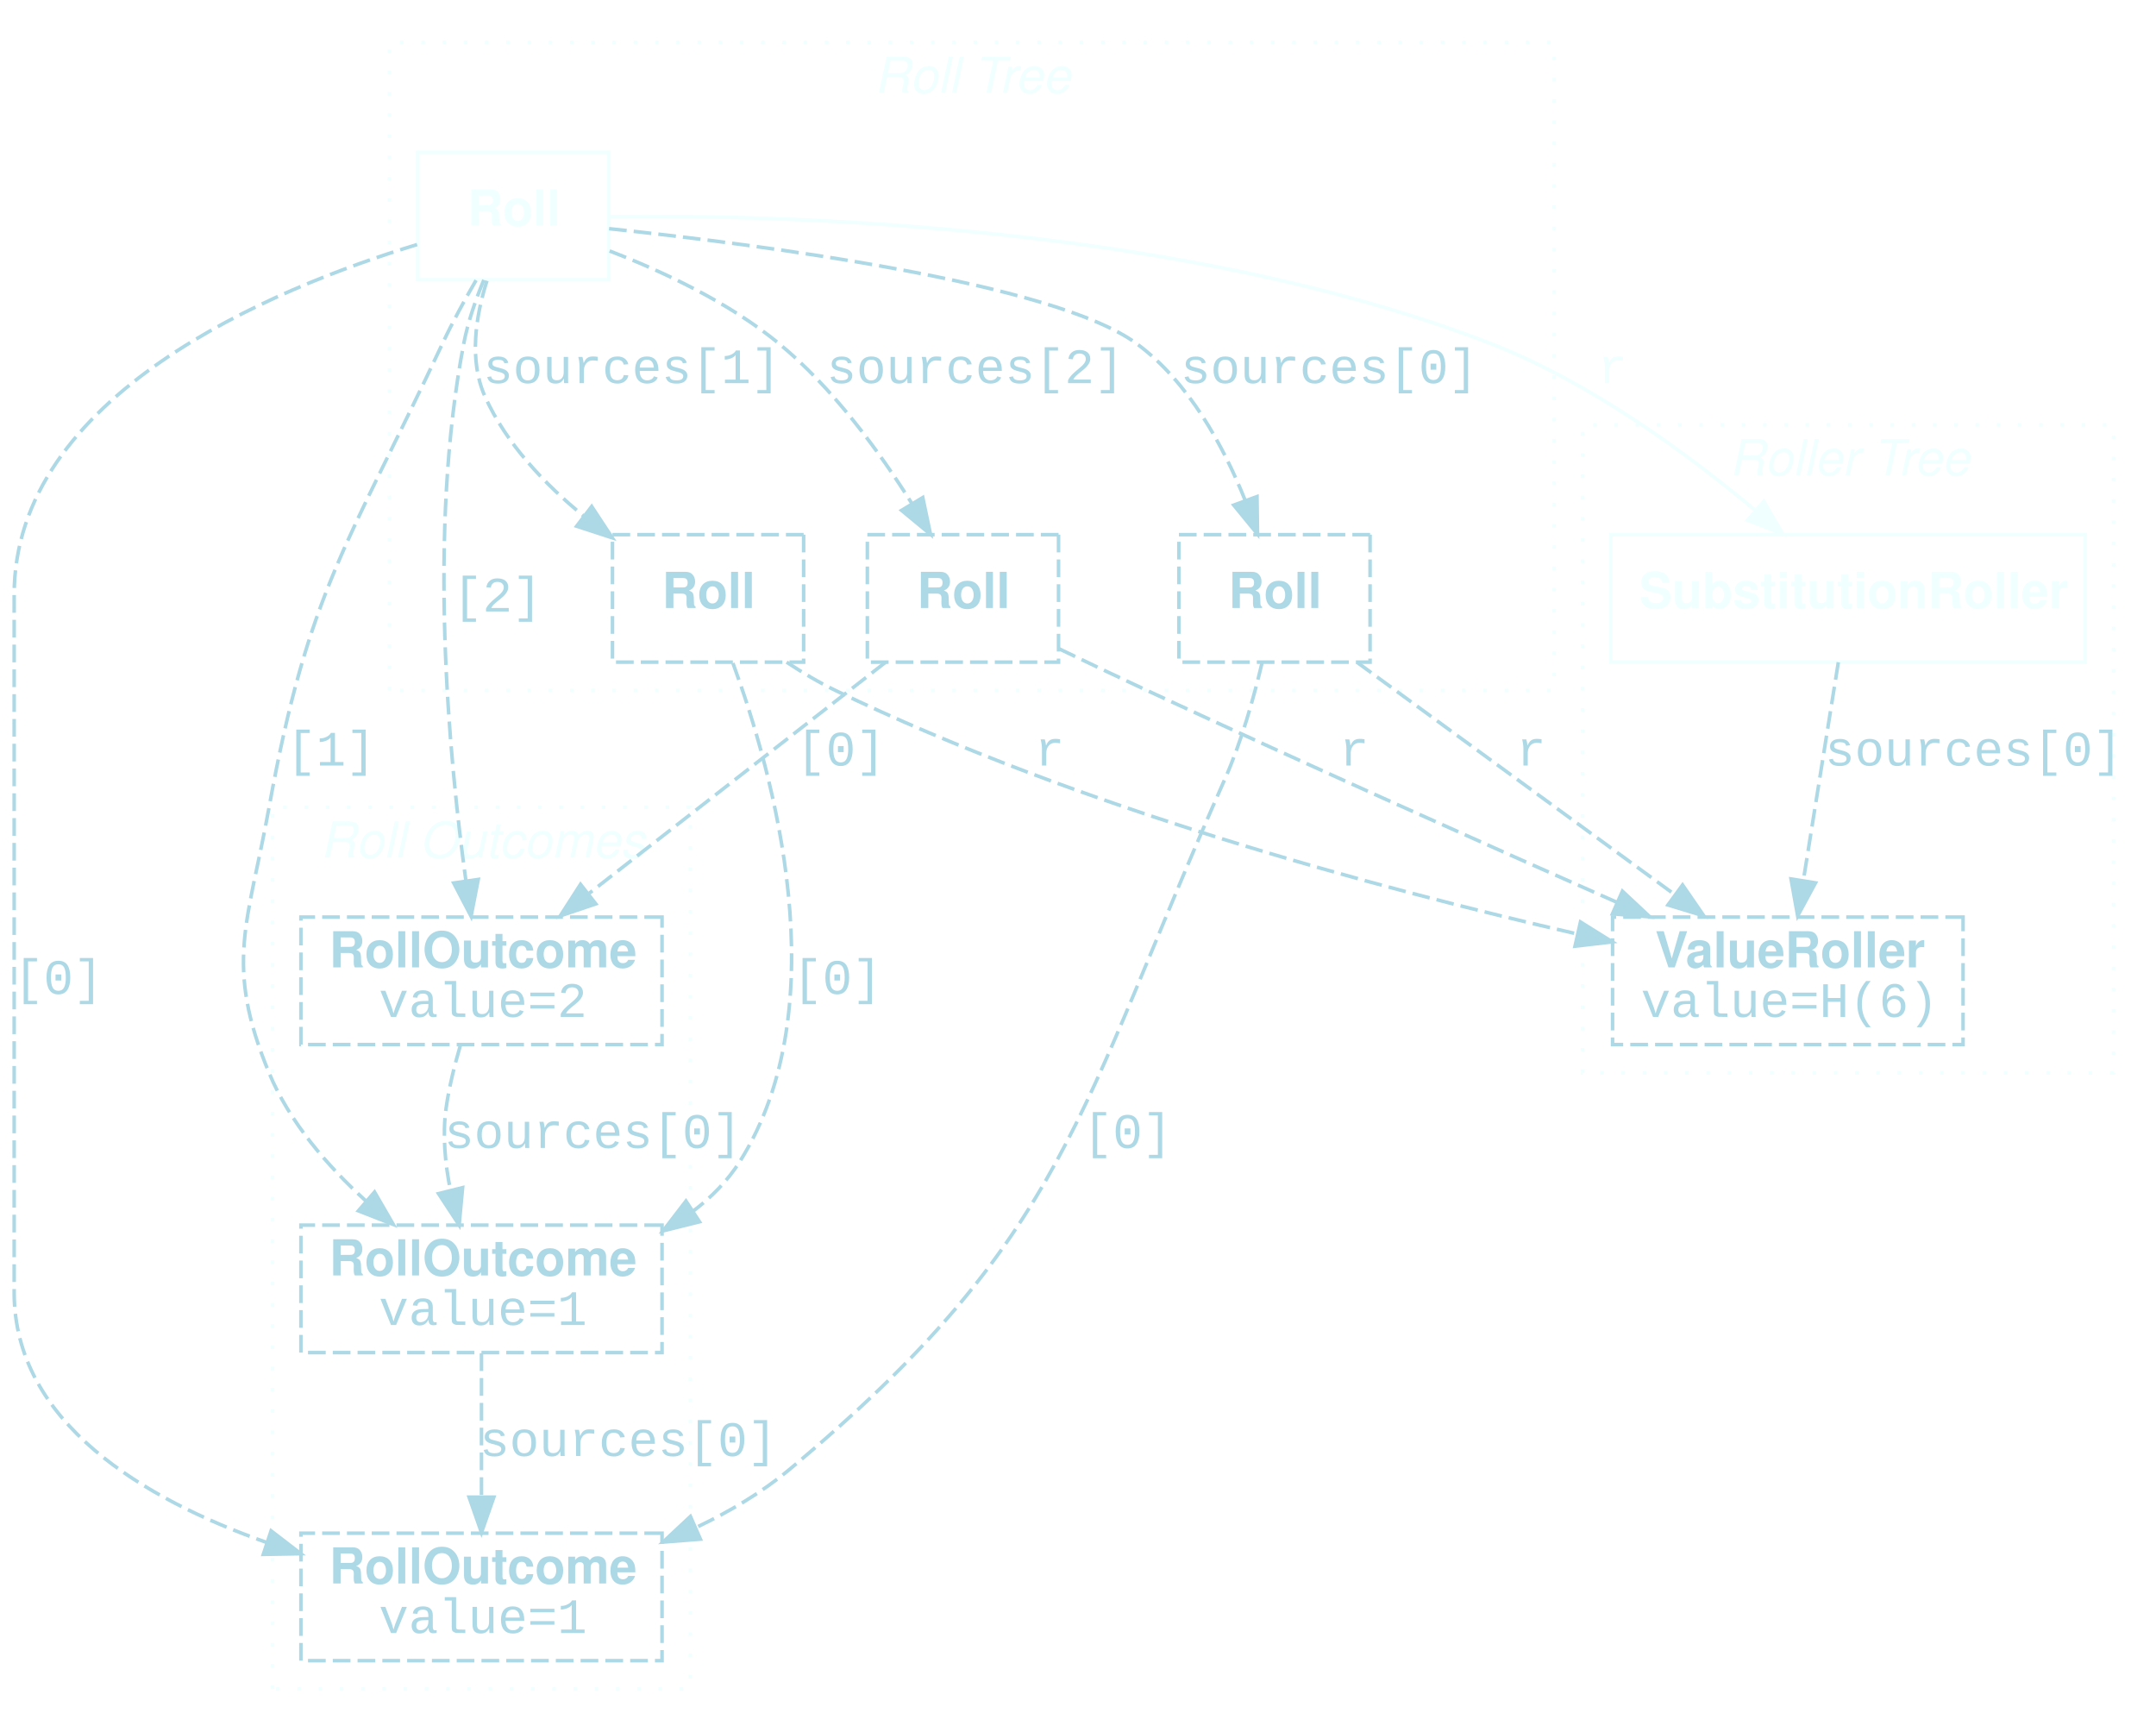
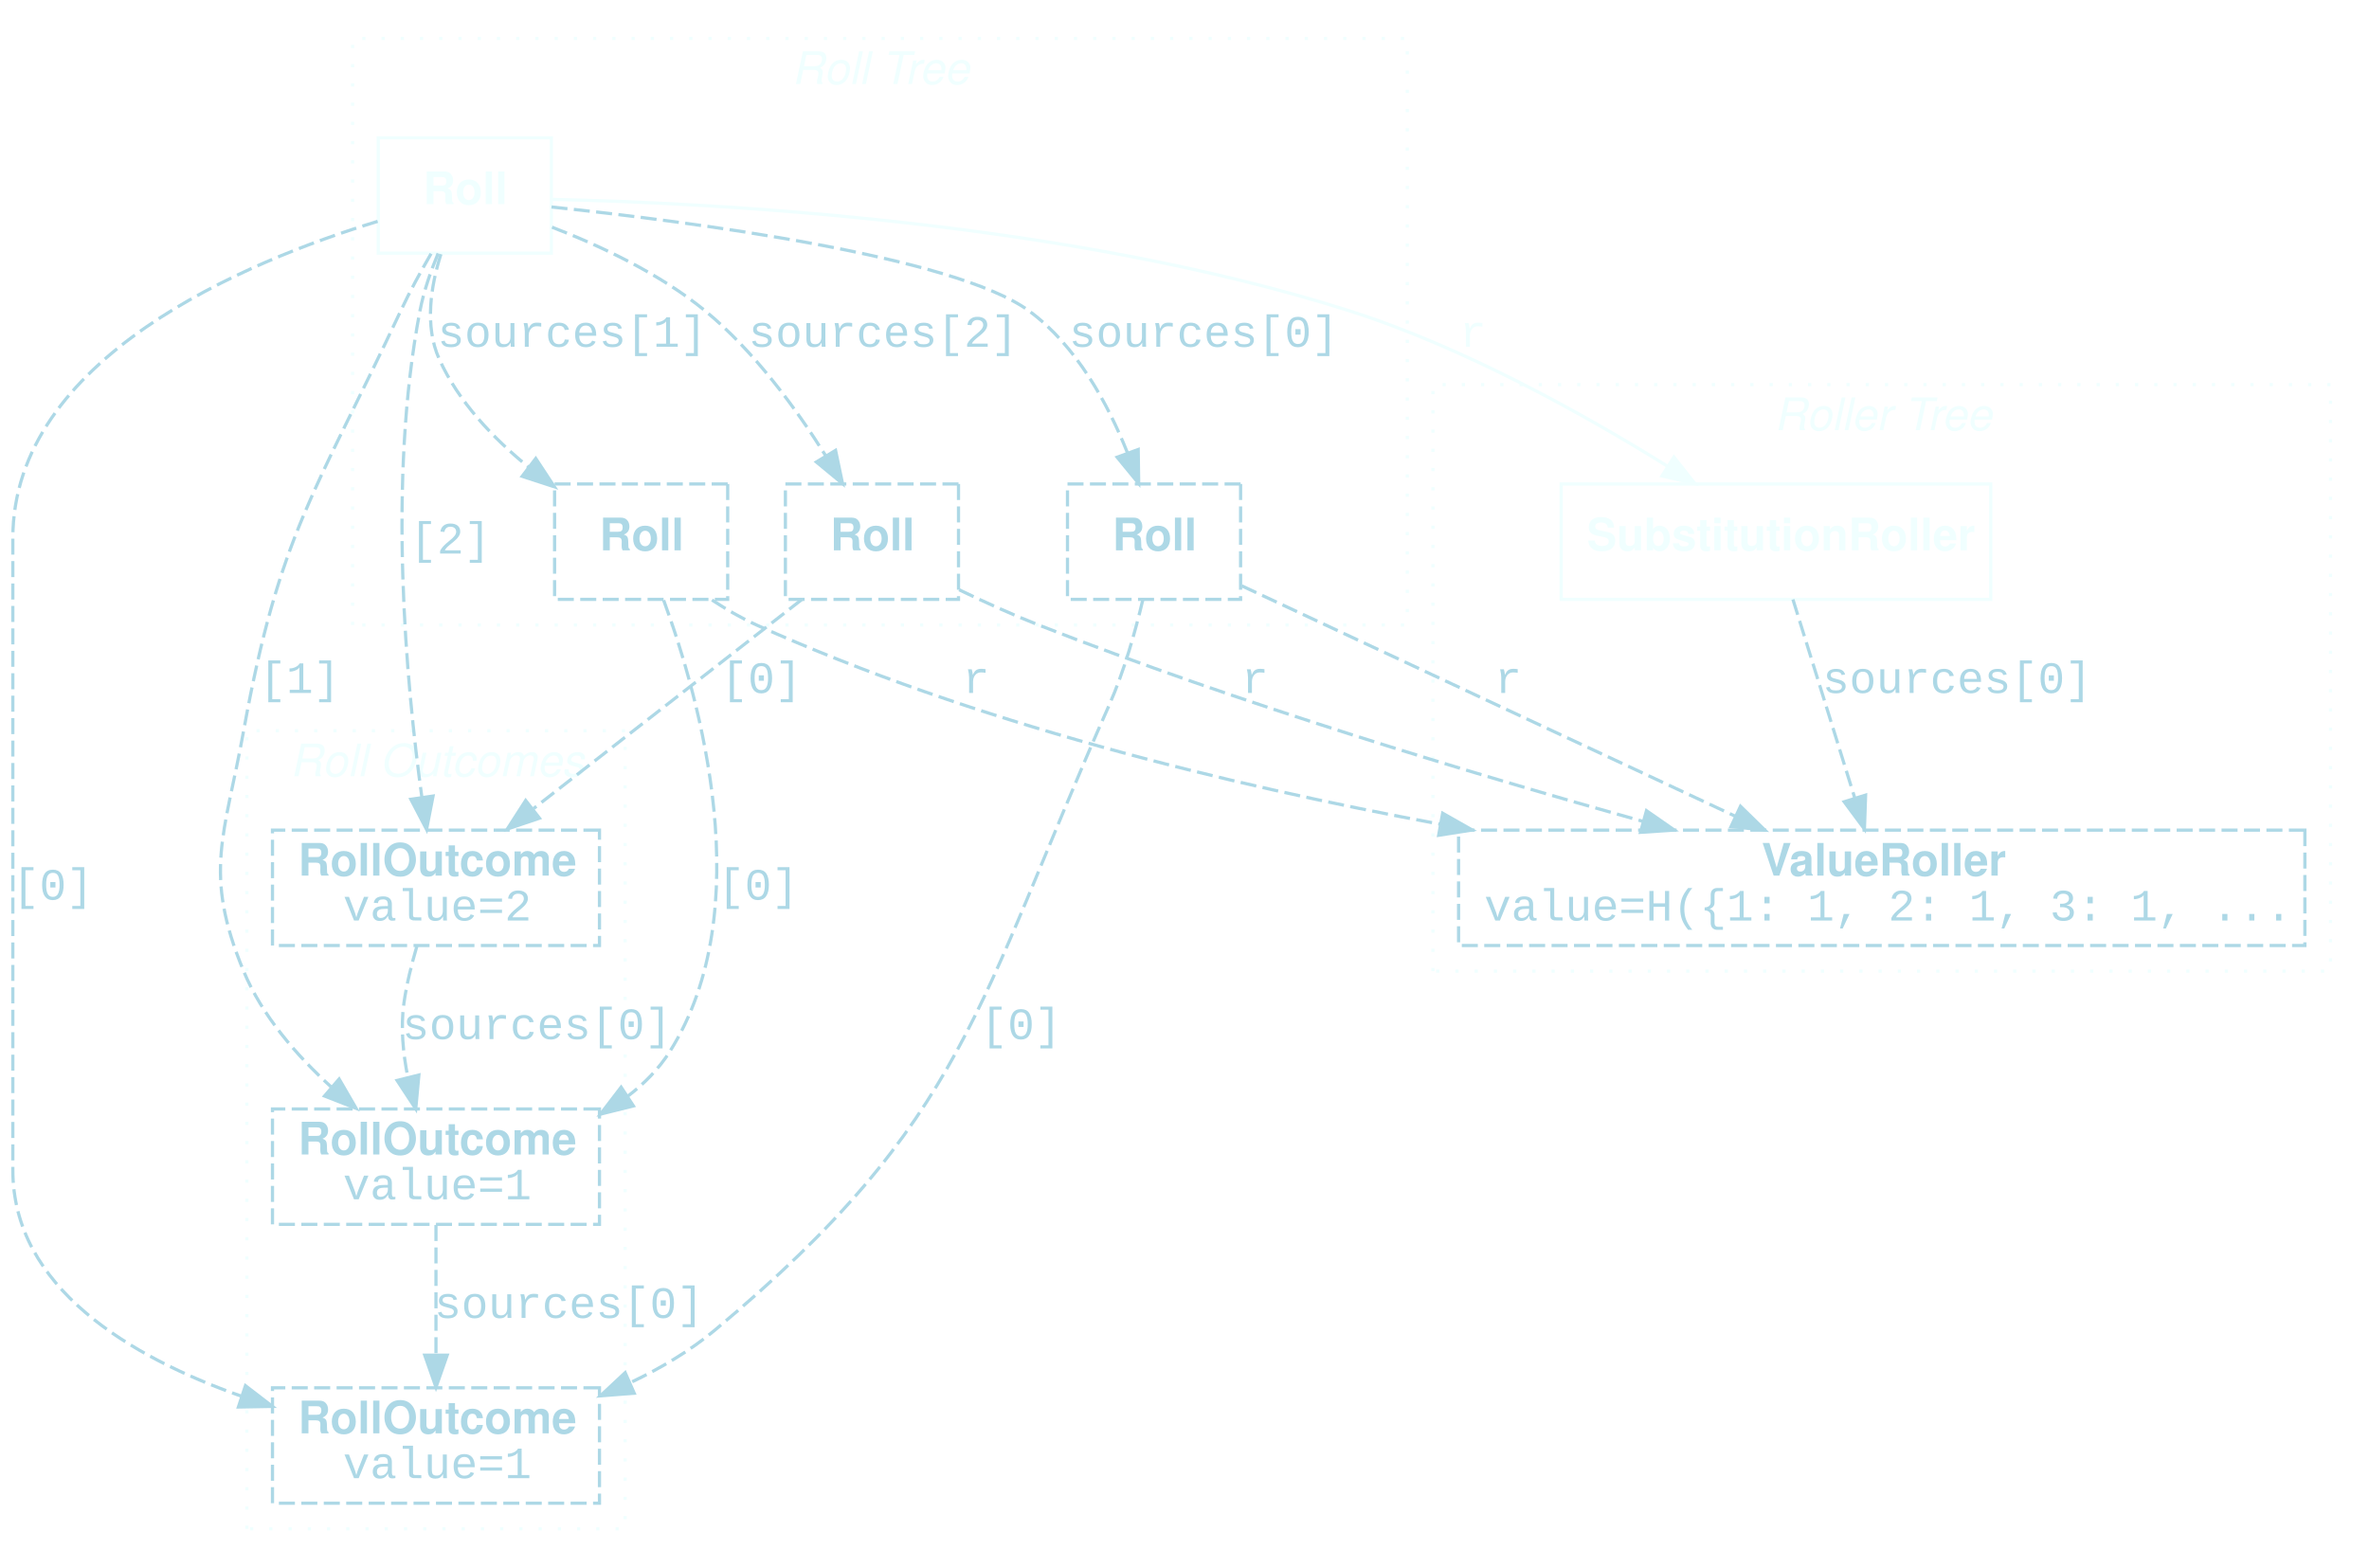
- <svg xmlns="http://www.w3.org/2000/svg" width="609pt" height="489pt" viewBox="0.00 0.00 609.00 489.00">
+ <svg xmlns="http://www.w3.org/2000/svg" width="739pt" height="489pt" viewBox="0.00 0.00 739.00 489.00">
  <g id="graph0" class="graph" transform="scale(1 1) rotate(0) translate(4 485)">
    <g id="clust1" class="cluster">
      <polygon fill="transparent" stroke="Azure" stroke-dasharray="1,5" points="106,-290 106,-473 435,-473 435,-290 106,-290" />
      <text text-anchor="start" x="243" y="-458.8" font-family="Helvetica,sans-Serif" font-style="italic" font-size="14.00" fill="Azure">Roll Tree</text>
    </g>
    <g id="clust2" class="cluster">
-       <polygon fill="transparent" stroke="Azure" stroke-dasharray="1,5" points="443,-182 443,-365 593,-365 593,-182 443,-182" />
-       <text text-anchor="start" x="484.5" y="-350.8" font-family="Helvetica,sans-Serif" font-style="italic" font-size="14.00" fill="Azure">Roller Tree</text>
+       <polygon fill="transparent" stroke="Azure" stroke-dasharray="1,5" points="443,-182 443,-365 723,-365 723,-182 443,-182" />
+       <text text-anchor="start" x="549.5" y="-350.8" font-family="Helvetica,sans-Serif" font-style="italic" font-size="14.00" fill="Azure">Roller Tree</text>
    </g>
    <g id="clust3" class="cluster">
      <polygon fill="transparent" stroke="Azure" stroke-dasharray="1,5" points="73,-8 73,-257 191,-257 191,-8 73,-8" />
      <text text-anchor="start" x="86.5" y="-242.8" font-family="Helvetica,sans-Serif" font-style="italic" font-size="14.00" fill="Azure">Roll Outcomes</text>
    </g>
    <g id="node1" class="node">
      <polygon fill="none" stroke="Azure" points="168,-442 114,-442 114,-406 168,-406 168,-442" />
      <text text-anchor="start" x="128" y="-421.3" font-family="Helvetica,sans-Serif" font-weight="bold" font-size="14.00" fill="Azure">Roll</text>
    </g>
    <g id="node2" class="node">
-       <polygon fill="none" stroke="Azure" points="585,-334 451,-334 451,-298 585,-298 585,-334" />
-       <text text-anchor="start" x="459" y="-313.3" font-family="Helvetica,sans-Serif" font-weight="bold" font-size="14.00" fill="Azure">SubstitutionRoller</text>
+       <polygon fill="none" stroke="Azure" points="617,-334 483,-334 483,-298 617,-298 617,-334" />
+       <text text-anchor="start" x="491" y="-313.3" font-family="Helvetica,sans-Serif" font-weight="bold" font-size="14.00" fill="Azure">SubstitutionRoller</text>
    </g>
    <g id="edge1" class="edge">
-       <path fill="none" stroke="Azure" d="M168.31,-423.81C219.09,-424.41 330.74,-421.4 417,-388 444.98,-377.16 472.57,-356.95 491.82,-340.85" />
-       <polygon fill="Azure" stroke="Azure" points="494.21,-343.4 499.53,-334.24 489.66,-338.09 494.21,-343.4" />
-       <text text-anchor="middle" x="451.5" y="-376.8" font-family="Courier New" font-size="14.00" fill="Azure">r</text>
+       <path fill="none" stroke="Azure" d="M168.34,-422.79C218.72,-421.7 329.09,-415.99 417,-388 452.7,-376.63 490.05,-355.78 516.05,-339.61" />
+       <polygon fill="Azure" stroke="Azure" points="518.17,-342.41 524.75,-334.1 514.43,-336.49 518.17,-342.41" />
+       <text text-anchor="middle" x="455.5" y="-376.8" font-family="Courier New" font-size="14.00" fill="Azure">r</text>
    </g>
    <g id="node3" class="node">
      <polygon fill="none" stroke="LightBlue" stroke-dasharray="5,2" points="183,-52 81,-52 81,-16 183,-16 183,-52" />
      <text text-anchor="start" x="89" y="-37.8" font-family="Helvetica,sans-Serif" font-weight="bold" font-size="14.00" fill="LightBlue">RollOutcome</text>
      <text text-anchor="start" x="103" y="-23.8" font-family="Courier New" font-size="14.00" fill="LightBlue">value=1</text>
    </g>
    <g id="edge2" class="edge">
      <path fill="none" stroke="LightBlue" stroke-dasharray="5,2" d="M113.81,-415.93C72.84,-403.46 0,-373.35 0,-317 0,-317 0,-317 0,-120 0,-83.25 36.61,-61.63 71.27,-49.4" />
      <polygon fill="LightBlue" stroke="LightBlue" points="72.57,-52.66 80.97,-46.2 70.37,-46.01 72.57,-52.66" />
      <text text-anchor="middle" x="12.5" y="-204.3" font-family="Courier New" font-size="14.00" fill="LightBlue">[0]</text>
    </g>
    <g id="node4" class="node">
      <polygon fill="none" stroke="LightBlue" stroke-dasharray="5,2" points="183,-139 81,-139 81,-103 183,-103 183,-139" />
      <text text-anchor="start" x="89" y="-124.8" font-family="Helvetica,sans-Serif" font-weight="bold" font-size="14.00" fill="LightBlue">RollOutcome</text>
      <text text-anchor="start" x="103" y="-110.8" font-family="Courier New" font-size="14.00" fill="LightBlue">value=1</text>
    </g>
    <g id="edge3" class="edge">
      <path fill="none" stroke="LightBlue" stroke-dasharray="5,2" d="M130.47,-405.85C127.23,-400.26 123.79,-393.96 121,-388 94.6,-331.72 83.07,-318.17 72,-257 66.07,-224.2 59.24,-212.8 72,-182 77.76,-168.09 88.48,-155.73 99.29,-145.89" />
      <polygon fill="LightBlue" stroke="LightBlue" points="101.79,-148.35 107.1,-139.18 97.23,-143.04 101.79,-148.35" />
      <text text-anchor="middle" x="89.5" y="-268.8" font-family="Courier New" font-size="14.00" fill="LightBlue">[1]</text>
    </g>
    <g id="node5" class="node">
      <polygon fill="none" stroke="LightBlue" stroke-dasharray="5,2" points="183,-226 81,-226 81,-190 183,-190 183,-226" />
      <text text-anchor="start" x="89" y="-211.8" font-family="Helvetica,sans-Serif" font-weight="bold" font-size="14.00" fill="LightBlue">RollOutcome</text>
      <text text-anchor="start" x="103" y="-197.8" font-family="Courier New" font-size="14.00" fill="LightBlue">value=2</text>
    </g>
    <g id="edge4" class="edge">
      <path fill="none" stroke="LightBlue" stroke-dasharray="5,2" d="M132.67,-405.95C130.36,-400.36 128.16,-394.04 127,-388 116.8,-335.02 122.73,-271.61 127.6,-236.26" />
      <polygon fill="LightBlue" stroke="LightBlue" points="131.09,-236.63 129.06,-226.23 124.16,-235.62 131.09,-236.63" />
      <text text-anchor="middle" x="136.5" y="-312.3" font-family="Courier New" font-size="14.00" fill="LightBlue">[2]</text>
    </g>
    <g id="node6" class="node">
      <polygon fill="none" stroke="LightBlue" stroke-dasharray="5,2" points="383,-334 329,-334 329,-298 383,-298 383,-334" />
      <text text-anchor="start" x="343" y="-313.3" font-family="Helvetica,sans-Serif" font-weight="bold" font-size="14.00" fill="LightBlue">Roll</text>
    </g>
    <g id="edge11" class="edge">
      <path fill="none" stroke="LightBlue" stroke-dasharray="5,2" d="M168.04,-420.42C211.31,-415.84 293.63,-405.13 317,-388 331.8,-377.16 341.64,-358.93 347.73,-343.66" />
      <polygon fill="LightBlue" stroke="LightBlue" points="351.06,-344.76 351.21,-334.16 344.49,-342.35 351.06,-344.76" />
      <text text-anchor="middle" x="371.5" y="-376.8" font-family="Courier New" font-size="14.00" fill="LightBlue">sources[0]</text>
    </g>
    <g id="node8" class="node">
      <polygon fill="none" stroke="LightBlue" stroke-dasharray="5,2" points="223,-334 169,-334 169,-298 223,-298 223,-334" />
      <text text-anchor="start" x="183" y="-313.3" font-family="Helvetica,sans-Serif" font-weight="bold" font-size="14.00" fill="LightBlue">Roll</text>
    </g>
    <g id="edge12" class="edge">
      <path fill="none" stroke="LightBlue" stroke-dasharray="5,2" d="M133.54,-405.7C130.39,-395.76 128.39,-383.26 133,-373 138.98,-359.68 149.87,-348.24 160.93,-339.23" />
      <polygon fill="LightBlue" stroke="LightBlue" points="163.13,-341.96 168.95,-333.11 158.88,-336.39 163.13,-341.96" />
      <text text-anchor="middle" x="174.5" y="-376.8" font-family="Courier New" font-size="14.00" fill="LightBlue">sources[1]</text>
    </g>
    <g id="node9" class="node">
      <polygon fill="none" stroke="LightBlue" stroke-dasharray="5,2" points="295,-334 241,-334 241,-298 295,-298 295,-334" />
      <text text-anchor="start" x="255" y="-313.3" font-family="Helvetica,sans-Serif" font-weight="bold" font-size="14.00" fill="LightBlue">Roll</text>
    </g>
    <g id="edge13" class="edge">
      <path fill="none" stroke="LightBlue" stroke-dasharray="5,2" d="M168.2,-414.12C183.33,-408.29 201.9,-399.58 216,-388 231.25,-375.47 244.35,-357.51 253.59,-342.78" />
      <polygon fill="LightBlue" stroke="LightBlue" points="256.65,-344.48 258.83,-334.11 250.66,-340.86 256.65,-344.48" />
      <text text-anchor="middle" x="271.5" y="-376.8" font-family="Courier New" font-size="14.00" fill="LightBlue">sources[2]</text>
    </g>
    <g id="node7" class="node">
-       <polygon fill="none" stroke="LightBlue" stroke-dasharray="5,2" points="550.5,-226 451.5,-226 451.5,-190 550.5,-190 550.5,-226" />
-       <text text-anchor="start" x="463.5" y="-211.8" font-family="Helvetica,sans-Serif" font-weight="bold" font-size="14.00" fill="LightBlue">ValueRoller</text>
-       <text text-anchor="start" x="459.5" y="-197.8" font-family="Courier New" font-size="14.00" fill="LightBlue">value=H(6)</text>
+       <polygon fill="none" stroke="LightBlue" stroke-dasharray="5,2" points="715,-226 451,-226 451,-190 715,-190 715,-226" />
+       <text text-anchor="start" x="545.5" y="-211.8" font-family="Helvetica,sans-Serif" font-weight="bold" font-size="14.00" fill="LightBlue">ValueRoller</text>
+       <text text-anchor="start" x="459" y="-197.8" font-family="Courier New" font-size="14.00" fill="LightBlue">value=H({1: 1, 2: 1, 3: 1, ...</text>
    </g>
    <g id="edge14" class="edge">
-       <path fill="none" stroke="LightBlue" stroke-dasharray="5,2" d="M515.27,-297.97C512.61,-281.38 508.52,-255.88 505.4,-236.43" />
-       <polygon fill="LightBlue" stroke="LightBlue" points="508.82,-235.66 503.78,-226.34 501.91,-236.77 508.82,-235.66" />
-       <text text-anchor="middle" x="553.5" y="-268.8" font-family="Courier New" font-size="14.00" fill="LightBlue">sources[0]</text>
+       <path fill="none" stroke="LightBlue" stroke-dasharray="5,2" d="M555.3,-297.97C560.52,-281.22 568.55,-255.41 574.63,-235.89" />
+       <polygon fill="LightBlue" stroke="LightBlue" points="577.97,-236.93 577.6,-226.34 571.29,-234.85 577.97,-236.93" />
+       <text text-anchor="middle" x="606.5" y="-268.8" font-family="Courier New" font-size="14.00" fill="LightBlue">sources[0]</text>
    </g>
    <g id="edge15" class="edge">
      <path fill="none" stroke="LightBlue" stroke-dasharray="5,2" d="M132,-102.8C132,-91.16 132,-75.55 132,-62.24" />
      <polygon fill="LightBlue" stroke="LightBlue" points="135.5,-62.18 132,-52.18 128.5,-62.18 135.5,-62.18" />
      <text text-anchor="middle" x="173.5" y="-73.8" font-family="Courier New" font-size="14.00" fill="LightBlue">sources[0]</text>
    </g>
    <g id="edge16" class="edge">
      <path fill="none" stroke="LightBlue" stroke-dasharray="5,2" d="M126.04,-189.76C124.39,-184.16 122.82,-177.88 122,-172 120.95,-164.49 121.72,-156.41 123.21,-148.98" />
      <polygon fill="LightBlue" stroke="LightBlue" points="126.67,-149.59 125.69,-139.04 119.87,-147.9 126.67,-149.59" />
      <text text-anchor="middle" x="163.5" y="-160.8" font-family="Courier New" font-size="14.00" fill="LightBlue">sources[0]</text>
    </g>
    <g id="edge6" class="edge">
      <path fill="none" stroke="LightBlue" stroke-dasharray="5,2" d="M352.51,-297.91C350.18,-288.05 346.68,-275.55 342,-265 300.42,-171.35 297.68,-135.64 219,-70 211.22,-63.51 202.08,-58.1 192.7,-53.64" />
      <polygon fill="LightBlue" stroke="LightBlue" points="193.84,-50.32 183.28,-49.49 191.02,-56.73 193.84,-50.32" />
      <text text-anchor="middle" x="314.5" y="-160.8" font-family="Courier New" font-size="14.00" fill="LightBlue">[0]</text>
    </g>
    <g id="edge5" class="edge">
-       <path fill="none" stroke="LightBlue" stroke-dasharray="5,2" d="M379.3,-297.97C403.57,-280.23 441.77,-252.3 468.89,-232.47" />
-       <polygon fill="LightBlue" stroke="LightBlue" points="471.27,-235.07 477.28,-226.34 467.14,-229.42 471.27,-235.07" />
-       <text text-anchor="middle" x="428.5" y="-268.8" font-family="Courier New" font-size="14.00" fill="LightBlue">r</text>
+       <path fill="none" stroke="LightBlue" stroke-dasharray="5,2" d="M383.38,-302.21C421.55,-284.39 491.25,-251.84 537.35,-230.32" />
+       <polygon fill="LightBlue" stroke="LightBlue" points="538.94,-233.44 546.52,-226.03 535.98,-227.09 538.94,-233.44" />
+       <text text-anchor="middle" x="466.5" y="-268.8" font-family="Courier New" font-size="14.00" fill="LightBlue">r</text>
    </g>
    <g id="edge8" class="edge">
      <path fill="none" stroke="LightBlue" stroke-dasharray="5,2" d="M203.03,-297.72C214.38,-266.81 232.81,-201.18 205,-157 201.56,-151.54 197,-146.91 191.84,-142.99" />
      <polygon fill="LightBlue" stroke="LightBlue" points="193.59,-139.95 183.31,-137.39 189.76,-145.8 193.59,-139.95" />
      <text text-anchor="middle" x="232.5" y="-204.3" font-family="Courier New" font-size="14.00" fill="LightBlue">[0]</text>
    </g>
    <g id="edge7" class="edge">
-       <path fill="none" stroke="LightBlue" stroke-dasharray="5,2" d="M218.19,-297.99C222.62,-295.07 227.34,-292.25 232,-290 300.54,-256.92 385.46,-234.07 441.34,-221.27" />
-       <polygon fill="LightBlue" stroke="LightBlue" points="442.43,-224.61 451.42,-219 440.89,-217.78 442.43,-224.61" />
-       <text text-anchor="middle" x="292.5" y="-268.8" font-family="Courier New" font-size="14.00" fill="LightBlue">r</text>
+       <path fill="none" stroke="LightBlue" stroke-dasharray="5,2" d="M218.1,-297.8C222.53,-294.89 227.28,-292.13 232,-290 299.1,-259.74 378.71,-240.18 445.13,-227.88" />
+       <polygon fill="LightBlue" stroke="LightBlue" points="446.03,-231.27 455.25,-226.04 444.78,-224.39 446.03,-231.27" />
+       <text text-anchor="middle" x="300.5" y="-268.8" font-family="Courier New" font-size="14.00" fill="LightBlue">r</text>
    </g>
    <g id="edge10" class="edge">
      <path fill="none" stroke="LightBlue" stroke-dasharray="5,2" d="M246.15,-297.97C223.48,-280.3 187.86,-252.54 162.44,-232.73" />
      <polygon fill="LightBlue" stroke="LightBlue" points="164.29,-229.73 154.25,-226.34 159.98,-235.25 164.29,-229.73" />
      <text text-anchor="middle" x="233.5" y="-268.8" font-family="Courier New" font-size="14.00" fill="LightBlue">[0]</text>
    </g>
    <g id="edge9" class="edge">
-       <path fill="none" stroke="LightBlue" stroke-dasharray="5,2" d="M295.19,-301.75C303.16,-297.92 311.91,-293.75 320,-290 364.72,-269.25 416.05,-246.37 452.59,-230.23" />
-       <polygon fill="LightBlue" stroke="LightBlue" points="454.28,-233.31 462.02,-226.07 451.46,-226.91 454.28,-233.31" />
-       <text text-anchor="middle" x="378.5" y="-268.8" font-family="Courier New" font-size="14.00" fill="LightBlue">r</text>
+       <path fill="none" stroke="LightBlue" stroke-dasharray="5,2" d="M295.19,-300.99C303.08,-297.18 311.79,-293.22 320,-290 382.4,-265.55 455.37,-243.58 508.61,-228.7" />
+       <polygon fill="LightBlue" stroke="LightBlue" points="509.61,-232.06 518.31,-226.01 507.74,-225.31 509.61,-232.06" />
+       <text text-anchor="middle" x="387.5" y="-268.8" font-family="Courier New" font-size="14.00" fill="LightBlue">r</text>
    </g>
  </g>
</svg>
